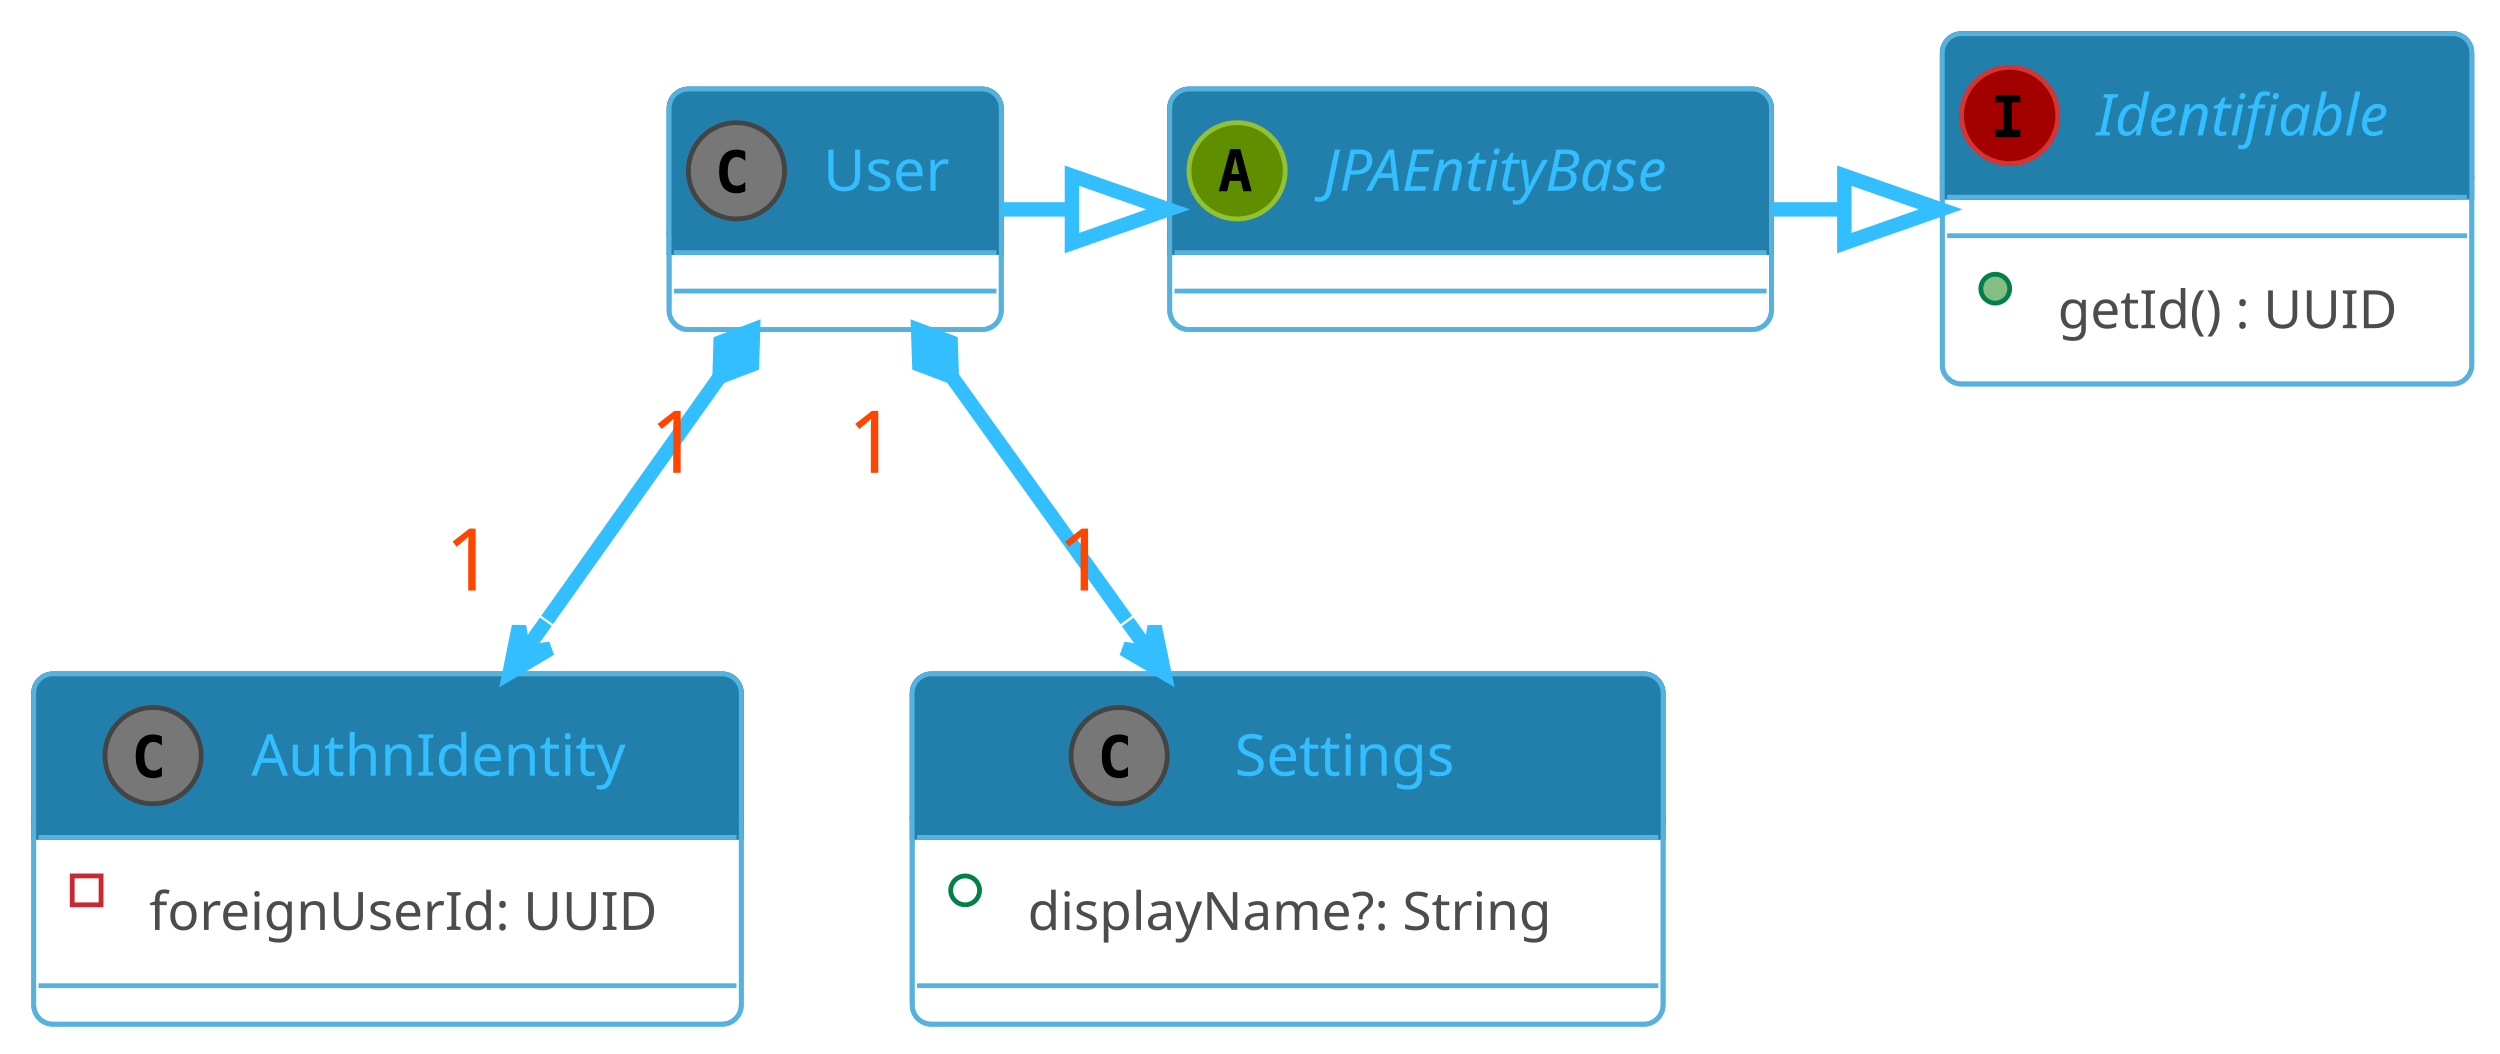
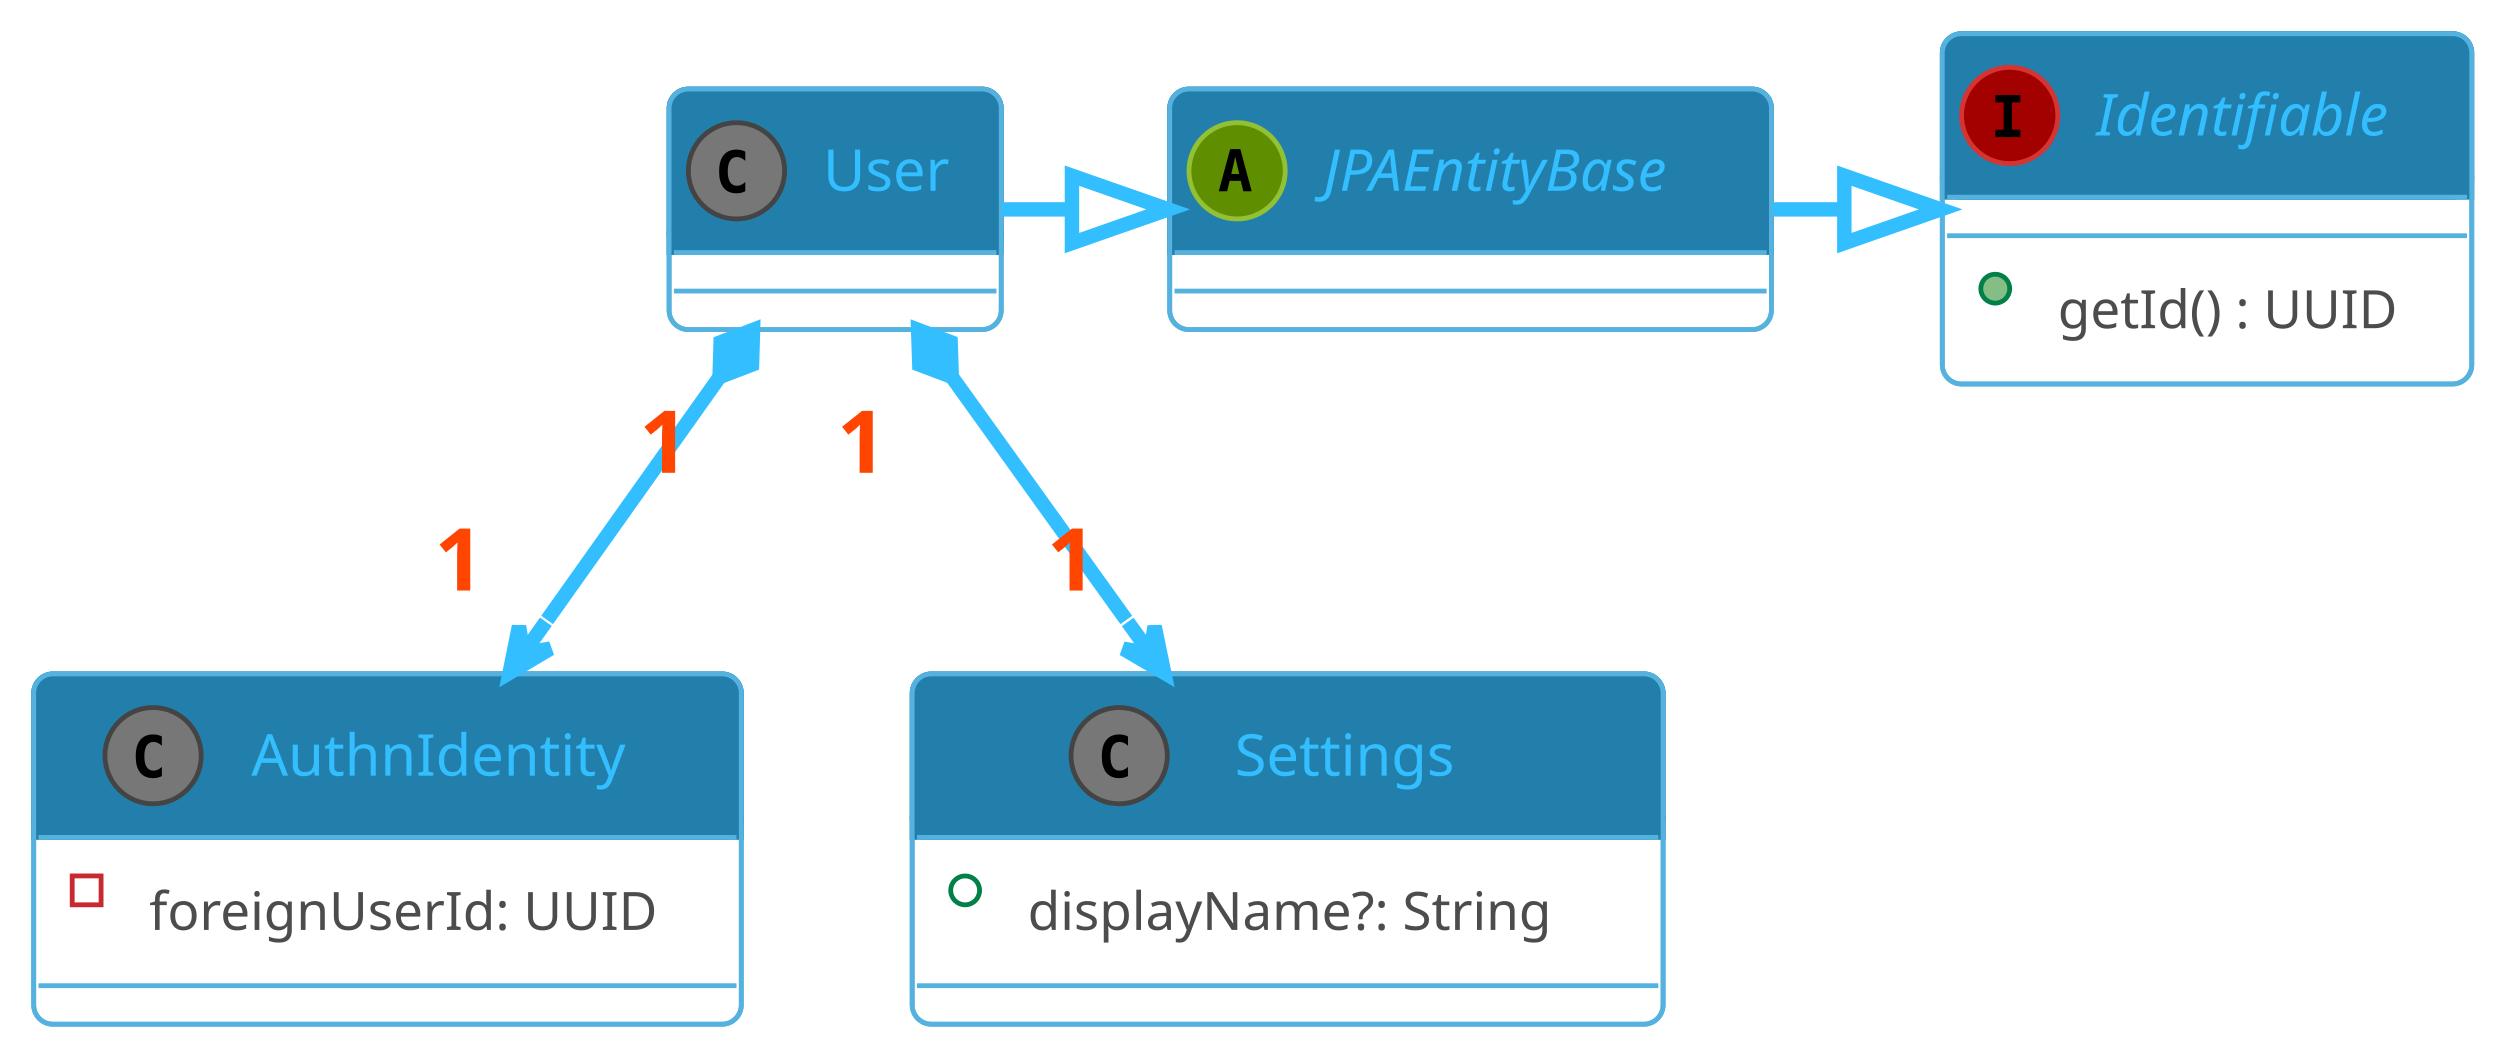
<svg xmlns="http://www.w3.org/2000/svg" contentScriptType="application/ecmascript" contentStyleType="text/css" height="228.125px" preserveAspectRatio="none" style="width:541px;height:228px;background:#00000000;" version="1.1" viewBox="0 0 541 228" width="541.667px" zoomAndPan="magnify">
  <defs />
  <g>
    <rect codeLine="1" height="75.806" id="Identifiable" rx="4.167" ry="4.167" style="stroke:#55B2DE;stroke-width:1.042;fill:none;" width="114.583" x="420.312" y="7.292" />
    <rect fill="#227FAB" height="35.384" rx="4.167" ry="4.167" style="stroke:#227FAB;stroke-width:1.042;" width="114.583" x="420.312" y="7.292" />
    <rect fill="#227FAB" height="4.167" style="stroke:#227FAB;stroke-width:1.042;" width="114.583" x="420.312" y="38.509" />
    <rect codeLine="1" fill="none" height="75.806" id="Identifiable" rx="4.167" ry="4.167" style="stroke:#55B2DE;stroke-width:1.042;" width="114.583" x="420.312" y="7.292" />
    <ellipse cx="434.896" cy="24.984" fill="#A30000" rx="10.417" ry="10.417" style="stroke:#D63333;stroke-width:1.042;" />
    <path d="M431.787,22.152 L431.787,20.557 L437.207,20.557 L437.207,22.152 L435.4,22.152 L435.4,28.076 L437.207,28.076 L437.207,29.671 L431.787,29.671 L431.787,28.076 L433.594,28.076 L433.594,22.152 L431.787,22.152 Z " fill="#000000" />
    <text fill="#33BEFF" font-family="Verdana" font-size="12.5" font-style="italic" lengthAdjust="spacing" textLength="72.917" x="453.646" y="29.311">Identifiable</text>
    <line style="stroke:#55B2DE;stroke-width:1.042;" x1="421.354" x2="533.854" y1="42.676" y2="42.676" />
    <line style="stroke:#55B2DE;stroke-width:1.042;" x1="421.354" x2="533.854" y1="51.009" y2="51.009" />
    <ellipse cx="431.771" cy="62.467" fill="#84BE84" rx="3.125" ry="3.125" style="stroke:#038048;stroke-width:1.042;" />
    <text fill="#4B4D4C" font-family="Verdana" font-size="11.458" lengthAdjust="spacing" textLength="78.125" x="445.312" y="71.02">getId() : UUID</text>
    <rect codeLine="5" height="52.051" id="JPAEntityBase" rx="4.167" ry="4.167" style="stroke:#55B2DE;stroke-width:1.042;fill:none;" width="130.208" x="253.125" y="19.271" />
    <rect fill="#227FAB" height="35.384" rx="4.167" ry="4.167" style="stroke:#227FAB;stroke-width:1.042;" width="130.208" x="253.125" y="19.271" />
    <rect fill="#227FAB" height="4.167" style="stroke:#227FAB;stroke-width:1.042;" width="130.208" x="253.125" y="50.488" />
    <rect codeLine="5" fill="none" height="52.051" id="JPAEntityBase" rx="4.167" ry="4.167" style="stroke:#55B2DE;stroke-width:1.042;" width="130.208" x="253.125" y="19.271" />
    <ellipse cx="267.708" cy="36.963" fill="#5F8F00" rx="10.417" ry="10.417" style="stroke:#92C233;stroke-width:1.042;" />
    <path d="M267.301,33.919 L266.455,37.647 L268.164,37.647 L267.301,33.919 Z M266.211,32.275 L268.408,32.275 L270.866,41.39 L269.059,41.39 L268.506,39.144 L266.097,39.144 L265.544,41.39 L263.737,41.39 L266.211,32.275 Z " fill="#000000" />
    <text fill="#33BEFF" font-family="Verdana" font-size="12.5" font-style="italic" lengthAdjust="spacing" textLength="88.542" x="286.458" y="41.29">JPAEntityBase</text>
    <line style="stroke:#55B2DE;stroke-width:1.042;" x1="254.167" x2="382.292" y1="54.655" y2="54.655" />
    <line style="stroke:#55B2DE;stroke-width:1.042;" x1="254.167" x2="382.292" y1="62.988" y2="62.988" />
    <rect codeLine="7" height="75.806" id="AuthnIdentity" rx="4.167" ry="4.167" style="stroke:#55B2DE;stroke-width:1.042;fill:none;" width="153.125" x="7.292" y="145.833" />
    <rect fill="#227FAB" height="35.384" rx="4.167" ry="4.167" style="stroke:#227FAB;stroke-width:1.042;" width="153.125" x="7.292" y="145.833" />
    <rect fill="#227FAB" height="4.167" style="stroke:#227FAB;stroke-width:1.042;" width="153.125" x="7.292" y="177.051" />
    <rect codeLine="7" fill="none" height="75.806" id="AuthnIdentity" rx="4.167" ry="4.167" style="stroke:#55B2DE;stroke-width:1.042;" width="153.125" x="7.292" y="145.833" />
    <ellipse cx="33.125" cy="163.525" fill="#777777" rx="10.417" ry="10.417" style="stroke:#444444;stroke-width:1.042;" />
    <path d="M35.029,167.952 Q34.606,168.164 34.134,168.278 Q33.662,168.392 33.158,168.392 Q31.302,168.392 30.326,167.188 Q29.365,165.967 29.365,163.672 Q29.365,161.361 30.326,160.156 Q31.302,158.935 33.158,158.935 Q33.662,158.935 34.134,159.049 Q34.622,159.147 35.029,159.375 L35.029,161.377 Q34.574,160.954 34.134,160.758 Q33.695,160.547 33.239,160.547 Q32.246,160.547 31.741,161.344 Q31.237,162.126 31.237,163.672 Q31.237,165.202 31.741,165.983 Q32.246,166.764 33.239,166.764 Q33.695,166.764 34.134,166.569 Q34.574,166.374 35.029,165.951 L35.029,167.952 Z " fill="#000000" />
    <text fill="#33BEFF" font-family="Verdana" font-size="12.5" lengthAdjust="spacing" textLength="86.458" x="54.375" y="167.853">AuthnIdentity</text>
    <line style="stroke:#55B2DE;stroke-width:1.042;" x1="8.333" x2="159.375" y1="181.217" y2="181.217" />
    <rect fill="none" height="6.25" style="stroke:#C82930;stroke-width:1.042;" width="6.25" x="15.625" y="189.551" />
    <text fill="#4B4D4C" font-family="Verdana" font-size="11.458" lengthAdjust="spacing" textLength="116.667" x="32.292" y="201.228">foreignUserId: UUID</text>
    <line style="stroke:#55B2DE;stroke-width:1.042;" x1="8.333" x2="159.375" y1="213.306" y2="213.306" />
    <rect codeLine="11" height="75.806" id="Settings" rx="4.167" ry="4.167" style="stroke:#55B2DE;stroke-width:1.042;fill:none;" width="162.5" x="197.396" y="145.833" />
    <rect fill="#227FAB" height="35.384" rx="4.167" ry="4.167" style="stroke:#227FAB;stroke-width:1.042;" width="162.5" x="197.396" y="145.833" />
    <rect fill="#227FAB" height="4.167" style="stroke:#227FAB;stroke-width:1.042;" width="162.5" x="197.396" y="177.051" />
    <rect codeLine="11" fill="none" height="75.806" id="Settings" rx="4.167" ry="4.167" style="stroke:#55B2DE;stroke-width:1.042;" width="162.5" x="197.396" y="145.833" />
    <ellipse cx="242.188" cy="163.525" fill="#777777" rx="10.417" ry="10.417" style="stroke:#444444;stroke-width:1.042;" />
    <path d="M244.092,167.952 Q243.669,168.164 243.197,168.278 Q242.725,168.392 242.22,168.392 Q240.365,168.392 239.388,167.188 Q238.428,165.967 238.428,163.672 Q238.428,161.361 239.388,160.156 Q240.365,158.935 242.22,158.935 Q242.725,158.935 243.197,159.049 Q243.685,159.147 244.092,159.375 L244.092,161.377 Q243.636,160.954 243.197,160.758 Q242.757,160.547 242.301,160.547 Q241.309,160.547 240.804,161.344 Q240.299,162.126 240.299,163.672 Q240.299,165.202 240.804,165.983 Q241.309,166.764 242.301,166.764 Q242.757,166.764 243.197,166.569 Q243.636,166.374 244.092,165.951 L244.092,167.952 Z " fill="#000000" />
    <text fill="#33BEFF" font-family="Verdana" font-size="12.5" lengthAdjust="spacing" textLength="54.167" x="267.188" y="167.853">Settings</text>
    <line style="stroke:#55B2DE;stroke-width:1.042;" x1="198.438" x2="358.854" y1="181.217" y2="181.217" />
    <ellipse cx="208.854" cy="192.676" rx="3.125" ry="3.125" style="stroke:#038048;stroke-width:1.042;fill:none;" />
    <text fill="#4B4D4C" font-family="Verdana" font-size="11.458" lengthAdjust="spacing" textLength="126.042" x="222.396" y="201.228">displayName?: String</text>
    <line style="stroke:#55B2DE;stroke-width:1.042;" x1="198.438" x2="358.854" y1="213.306" y2="213.306" />
    <rect height="52.051" id="User" rx="4.167" ry="4.167" style="stroke:#55B2DE;stroke-width:1.042;fill:none;" width="71.875" x="144.792" y="19.271" />
    <rect fill="#227FAB" height="35.384" rx="4.167" ry="4.167" style="stroke:#227FAB;stroke-width:1.042;" width="71.875" x="144.792" y="19.271" />
    <rect fill="#227FAB" height="4.167" style="stroke:#227FAB;stroke-width:1.042;" width="71.875" x="144.792" y="50.488" />
    <rect fill="none" height="52.051" id="User" rx="4.167" ry="4.167" style="stroke:#55B2DE;stroke-width:1.042;" width="71.875" x="144.792" y="19.271" />
    <ellipse cx="159.375" cy="36.963" fill="#777777" rx="10.417" ry="10.417" style="stroke:#444444;stroke-width:1.042;" />
    <path d="M161.279,41.39 Q160.856,41.602 160.384,41.715 Q159.912,41.829 159.408,41.829 Q157.552,41.829 156.576,40.625 Q155.615,39.404 155.615,37.109 Q155.615,34.798 156.576,33.594 Q157.552,32.373 159.408,32.373 Q159.912,32.373 160.384,32.487 Q160.872,32.585 161.279,32.812 L161.279,34.815 Q160.824,34.391 160.384,34.196 Q159.945,33.984 159.489,33.984 Q158.496,33.984 157.992,34.782 Q157.487,35.563 157.487,37.109 Q157.487,38.639 157.992,39.421 Q158.496,40.202 159.489,40.202 Q159.945,40.202 160.384,40.007 Q160.824,39.811 161.279,39.388 L161.279,41.39 Z " fill="#000000" />
    <text fill="#33BEFF" font-family="Verdana" font-size="12.5" lengthAdjust="spacing" textLength="30.208" x="178.125" y="41.29">User</text>
    <line style="stroke:#55B2DE;stroke-width:1.042;" x1="145.833" x2="215.625" y1="54.655" y2="54.655" />
    <line style="stroke:#55B2DE;stroke-width:1.042;" x1="145.833" x2="215.625" y1="62.988" y2="62.988" />
    <path codeLine="15" d="M383.594,45.312 C388.708,45.312 393.823,45.312 398.938,45.312 " fill="none" id="JPAEntityBase-to-Identifiable" style="stroke:#33BEFF;stroke-width:3.125;" />
    <polygon fill="none" points="399.115,38.021,419.948,45.312,399.115,52.604,399.115,38.021" style="stroke:#33BEFF;stroke-width:3.125;" />
    <path codeLine="16" d="M216.719,45.312 C221.792,45.312 226.865,45.312 231.938,45.312 " fill="none" id="User-to-JPAEntityBase" style="stroke:#33BEFF;stroke-width:3.125;" />
    <polygon fill="none" points="231.969,38.021,252.802,45.312,231.969,52.604,231.969,38.021" style="stroke:#33BEFF;stroke-width:3.125;" />
    <path codeLine="18" d="M155.72,81.576 C155.72,81.576 130.479,117.146 118.396,134.156 " fill="none" id="User-AuthnIdentity" style="stroke:#33BEFF;stroke-width:3.125;" />
    <polygon fill="#33BEFF" points="110.281,145.583,119.107,140.353,113.297,141.337,112.313,135.527,110.281,145.583" style="stroke:#33BEFF;stroke-width:3.125;" />
    <line style="stroke:#33BEFF;stroke-width:3.125;" x1="113.297" x2="118.125" y1="141.337" y2="134.547" />
    <polygon fill="#33BEFF" points="162.958,71.385,155.942,74.068,155.72,81.576,162.736,78.894,162.958,71.385" style="stroke:#33BEFF;stroke-width:3.125;" />
-     <text fill="#FF4500" font-family="Verdana" font-size="18.75" lengthAdjust="spacing" textLength="11.458" x="140.64" y="102.308">1</text>
-     <text fill="#FF4500" font-family="Verdana" font-size="18.75" lengthAdjust="spacing" textLength="11.458" x="96.277" y="127.788">1</text>
+     <text fill="#FF4500" font-family="Verdana" font-size="18.75" font-weight="bold" lengthAdjust="spacing" textLength="13.542" x="138.351" y="102.308">1</text>
+     <text fill="#FF4500" font-family="Verdana" font-size="18.75" font-weight="bold" lengthAdjust="spacing" textLength="13.542" x="94.014" y="127.788">1</text>
    <path codeLine="19" d="M205.966,81.548 C205.966,81.548 231.521,117.146 243.729,134.156 " fill="none" id="User-Settings" style="stroke:#33BEFF;stroke-width:3.125;" />
    <polygon fill="#33BEFF" points="251.938,145.583,249.86,135.537,248.902,141.351,243.088,140.393,251.938,145.583" style="stroke:#33BEFF;stroke-width:3.125;" />
    <line style="stroke:#33BEFF;stroke-width:3.125;" x1="248.902" x2="244.036" y1="141.351" y2="134.583" />
    <polygon fill="#33BEFF" points="198.688,71.385,198.939,78.893,205.966,81.548,205.714,74.04,198.688,71.385" style="stroke:#33BEFF;stroke-width:3.125;" />
-     <text fill="#FF4500" font-family="Verdana" font-size="18.75" lengthAdjust="spacing" textLength="11.458" x="183.403" y="102.308">1</text>
-     <text fill="#FF4500" font-family="Verdana" font-size="18.75" lengthAdjust="spacing" textLength="11.458" x="228.8" y="127.788">1</text>
+     <text fill="#FF4500" font-family="Verdana" font-size="18.75" font-weight="bold" lengthAdjust="spacing" textLength="13.542" x="181.115" y="102.308">1</text>
+     <text fill="#FF4500" font-family="Verdana" font-size="18.75" font-weight="bold" lengthAdjust="spacing" textLength="13.542" x="226.538" y="127.788">1</text>
  </g>
</svg>
